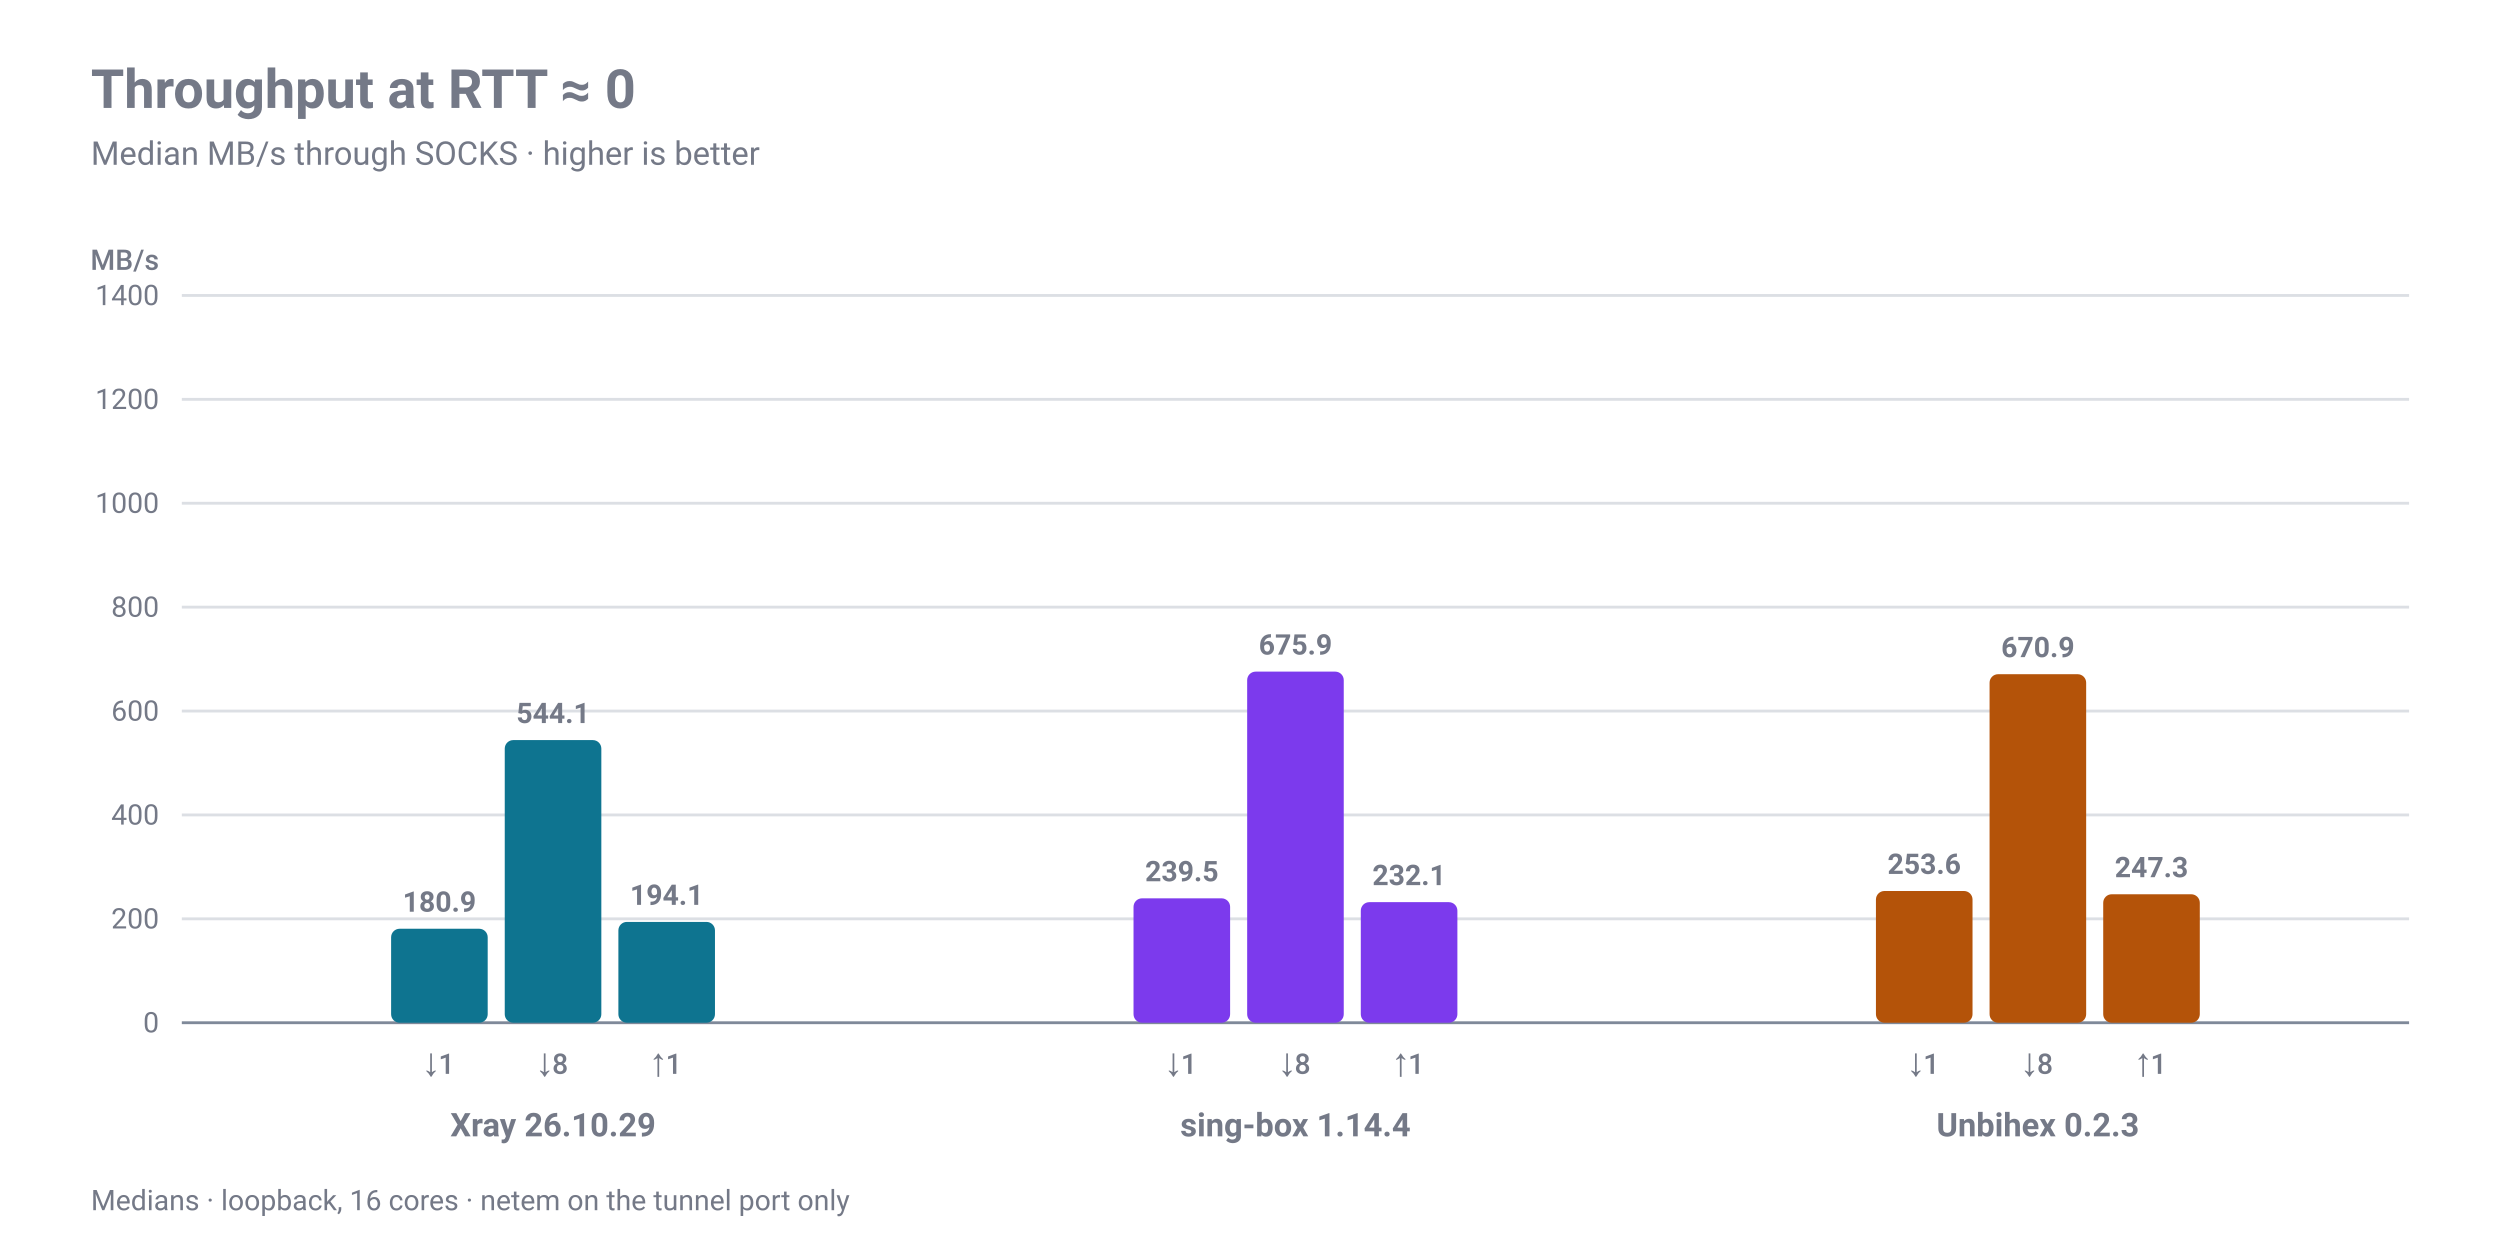
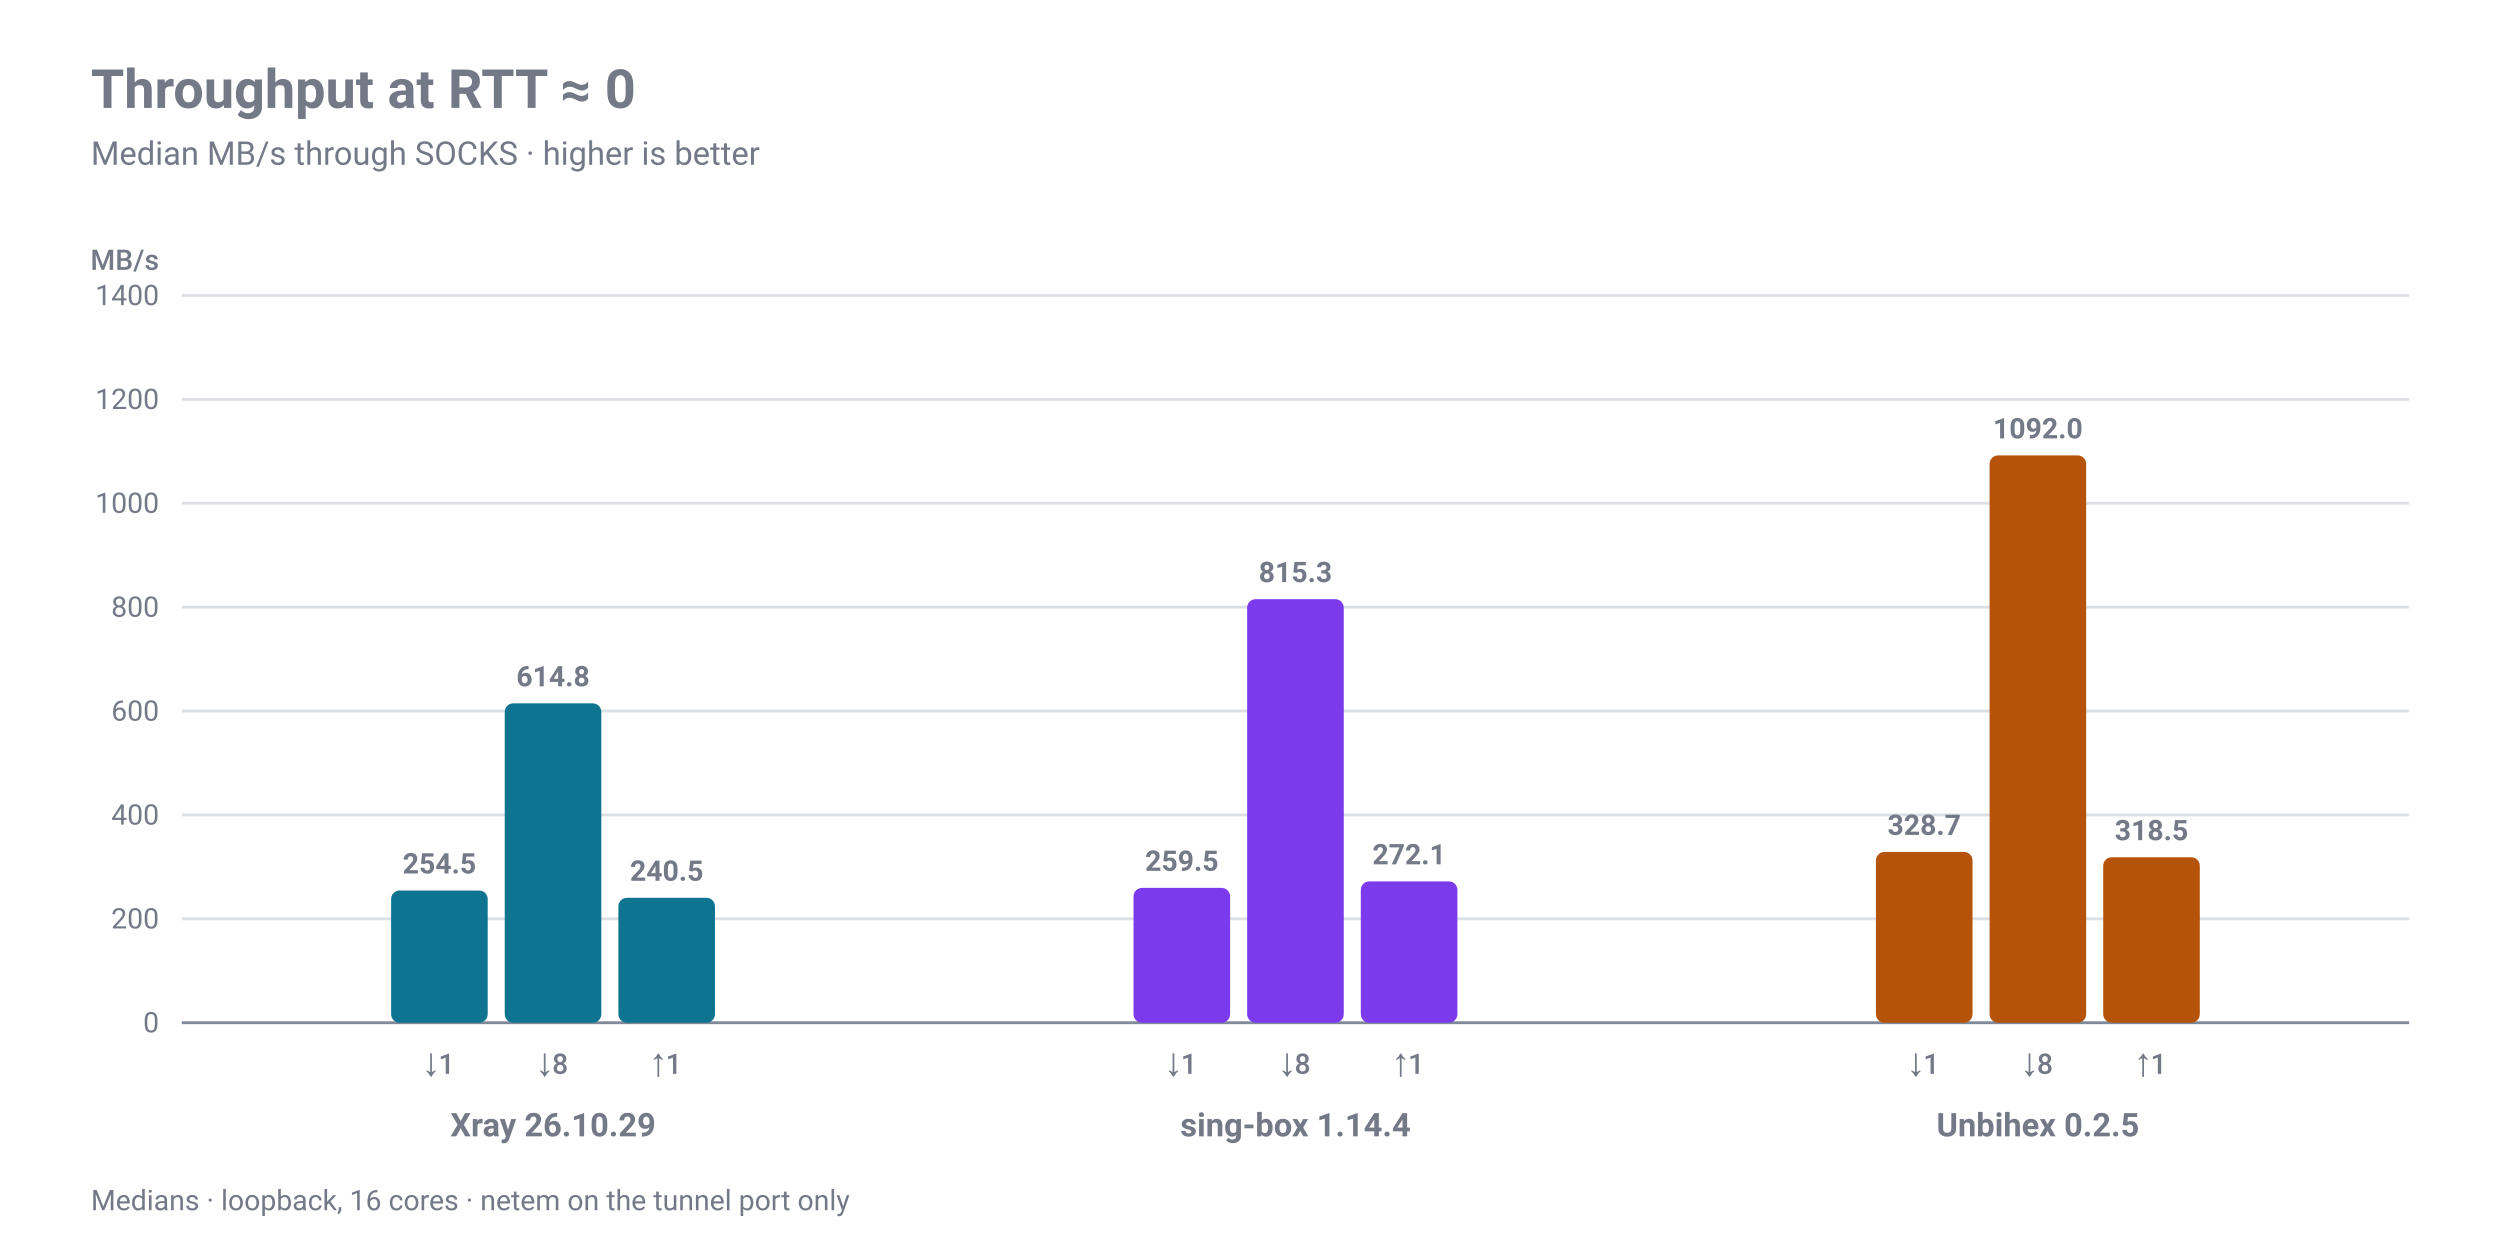
<svg xmlns="http://www.w3.org/2000/svg" viewBox="0 0 880 440" width="100%" role="img" aria-labelledby="chart-title chart-desc" font-family="-apple-system, 'Segoe UI', Roboto, Helvetica, Arial, sans-serif">
  <text x="32" y="38" font-size="19" fill="#747987" font-weight="650">Throughput at RTT ≈ 0</text>
  <text x="32" y="58" font-size="11.5" fill="#747987">Median MB/s through SOCKS · higher is better</text>
  <text x="56" y="95" font-size="10" fill="#747987" text-anchor="end" font-weight="500">MB/s</text>
  <line x1="64" y1="360" x2="848" y2="360" stroke="#7f8999" stroke-width="1" />
  <text x="56" y="363.4" font-size="10" fill="#747987" text-anchor="end">0</text>
  <line x1="64" y1="323.43" x2="848" y2="323.43" stroke="#8a94a4" stroke-width="1" stroke-opacity="0.3" />
  <text x="56" y="326.83" font-size="10" fill="#747987" text-anchor="end">200</text>
  <line x1="64" y1="286.86" x2="848" y2="286.86" stroke="#8a94a4" stroke-width="1" stroke-opacity="0.3" />
  <text x="56" y="290.26" font-size="10" fill="#747987" text-anchor="end">400</text>
  <line x1="64" y1="250.29" x2="848" y2="250.29" stroke="#8a94a4" stroke-width="1" stroke-opacity="0.3" />
  <text x="56" y="253.69" font-size="10" fill="#747987" text-anchor="end">600</text>
  <line x1="64" y1="213.71" x2="848" y2="213.71" stroke="#8a94a4" stroke-width="1" stroke-opacity="0.3" />
  <text x="56" y="217.11" font-size="10" fill="#747987" text-anchor="end">800</text>
  <line x1="64" y1="177.14" x2="848" y2="177.14" stroke="#8a94a4" stroke-width="1" stroke-opacity="0.3" />
  <text x="56" y="180.54" font-size="10" fill="#747987" text-anchor="end">1000</text>
  <line x1="64" y1="140.57" x2="848" y2="140.57" stroke="#8a94a4" stroke-width="1" stroke-opacity="0.3" />
  <text x="56" y="143.97" font-size="10" fill="#747987" text-anchor="end">1200</text>
  <line x1="64" y1="104" x2="848" y2="104" stroke="#8a94a4" stroke-width="1" stroke-opacity="0.3" />
  <text x="56" y="107.4" font-size="10" fill="#747987" text-anchor="end">1400</text>
-   <rect x="137.67" y="326.92" width="34" height="33.08" rx="3" fill="#0e7490" />
-   <text x="154.67" y="320.92" font-size="10" fill="#747987" text-anchor="middle" font-weight="600">180.9</text>
+   <rect x="137.67" y="313.46" width="34" height="46.54" rx="3" fill="#0e7490" />
+   <text x="154.67" y="307.46" font-size="10" fill="#747987" text-anchor="middle" font-weight="600">254.5</text>
  <text x="154.67" y="378" font-size="10" fill="#747987" text-anchor="middle" font-weight="500">↓1</text>
-   <rect x="177.67" y="260.51" width="34" height="99.49" rx="3" fill="#0e7490" />
-   <text x="194.67" y="254.51" font-size="10" fill="#747987" text-anchor="middle" font-weight="600">544.1</text>
+   <rect x="177.67" y="247.58" width="34" height="112.42" rx="3" fill="#0e7490" />
+   <text x="194.67" y="241.58" font-size="10" fill="#747987" text-anchor="middle" font-weight="600">614.8</text>
  <text x="194.67" y="378" font-size="10" fill="#747987" text-anchor="middle" font-weight="500">↓8</text>
-   <rect x="217.67" y="324.51" width="34" height="35.49" rx="3" fill="#0e7490" />
-   <text x="234.67" y="318.51" font-size="10" fill="#747987" text-anchor="middle" font-weight="600">194.1</text>
+   <rect x="217.67" y="316.03" width="34" height="43.97" rx="3" fill="#0e7490" />
+   <text x="234.67" y="310.03" font-size="10" fill="#747987" text-anchor="middle" font-weight="600">240.5</text>
  <text x="234.67" y="378" font-size="10" fill="#747987" text-anchor="middle" font-weight="500">↑1</text>
  <text x="194.67" y="400" font-size="11.5" fill="#747987" text-anchor="middle" font-weight="600">Xray 26.10.29</text>
-   <rect x="399" y="316.21" width="34" height="43.79" rx="3" fill="#7c3aed" />
-   <text x="416" y="310.21" font-size="10" fill="#747987" text-anchor="middle" font-weight="600">239.5</text>
+   <rect x="399" y="312.54" width="34" height="47.46" rx="3" fill="#7c3aed" />
+   <text x="416" y="306.54" font-size="10" fill="#747987" text-anchor="middle" font-weight="600">259.5</text>
  <text x="416" y="378" font-size="10" fill="#747987" text-anchor="middle" font-weight="500">↓1</text>
-   <rect x="439" y="236.41" width="34" height="123.59" rx="3" fill="#7c3aed" />
-   <text x="456" y="230.41" font-size="10" fill="#747987" text-anchor="middle" font-weight="600">675.9</text>
+   <rect x="439" y="210.91" width="34" height="149.09" rx="3" fill="#7c3aed" />
+   <text x="456" y="204.91" font-size="10" fill="#747987" text-anchor="middle" font-weight="600">815.3</text>
  <text x="456" y="378" font-size="10" fill="#747987" text-anchor="middle" font-weight="500">↓8</text>
-   <rect x="479" y="317.56" width="34" height="42.44" rx="3" fill="#7c3aed" />
-   <text x="496" y="311.56" font-size="10" fill="#747987" text-anchor="middle" font-weight="600">232.1</text>
+   <rect x="479" y="310.25" width="34" height="49.75" rx="3" fill="#7c3aed" />
+   <text x="496" y="304.25" font-size="10" fill="#747987" text-anchor="middle" font-weight="600">272.1</text>
  <text x="496" y="378" font-size="10" fill="#747987" text-anchor="middle" font-weight="500">↑1</text>
  <text x="456" y="400" font-size="11.5" fill="#747987" text-anchor="middle" font-weight="600">sing-box 1.14.4</text>
-   <rect x="660.33" y="313.63" width="34" height="46.37" rx="3" fill="#b45309" />
-   <text x="677.33" y="307.63" font-size="10" fill="#747987" text-anchor="middle" font-weight="600">253.6</text>
+   <rect x="660.33" y="299.89" width="34" height="60.11" rx="3" fill="#b45309" />
+   <text x="677.33" y="293.89" font-size="10" fill="#747987" text-anchor="middle" font-weight="600">328.7</text>
  <text x="677.33" y="378" font-size="10" fill="#747987" text-anchor="middle" font-weight="500">↓1</text>
-   <rect x="700.33" y="237.32" width="34" height="122.68" rx="3" fill="#b45309" />
-   <text x="717.33" y="231.32" font-size="10" fill="#747987" text-anchor="middle" font-weight="600">670.9</text>
+   <rect x="700.33" y="160.31" width="34" height="199.69" rx="3" fill="#b45309" />
+   <text x="717.33" y="154.31" font-size="10" fill="#747987" text-anchor="middle" font-weight="600">1092.0</text>
  <text x="717.33" y="378" font-size="10" fill="#747987" text-anchor="middle" font-weight="500">↓8</text>
-   <rect x="740.33" y="314.78" width="34" height="45.22" rx="3" fill="#b45309" />
-   <text x="757.33" y="308.78" font-size="10" fill="#747987" text-anchor="middle" font-weight="600">247.3</text>
+   <rect x="740.33" y="301.76" width="34" height="58.24" rx="3" fill="#b45309" />
+   <text x="757.33" y="295.76" font-size="10" fill="#747987" text-anchor="middle" font-weight="600">318.5</text>
  <text x="757.33" y="378" font-size="10" fill="#747987" text-anchor="middle" font-weight="500">↑1</text>
-   <text x="717.33" y="400" font-size="11.5" fill="#747987" text-anchor="middle" font-weight="600">Unbihex 0.2.3</text>
+   <text x="717.33" y="400" font-size="11.5" fill="#747987" text-anchor="middle" font-weight="600">Unbihex 0.2.5</text>
  <text x="32" y="426" font-size="10" fill="#747987">Medians · loopback, 16 cores · netem on the tunnel port only</text>
</svg>
